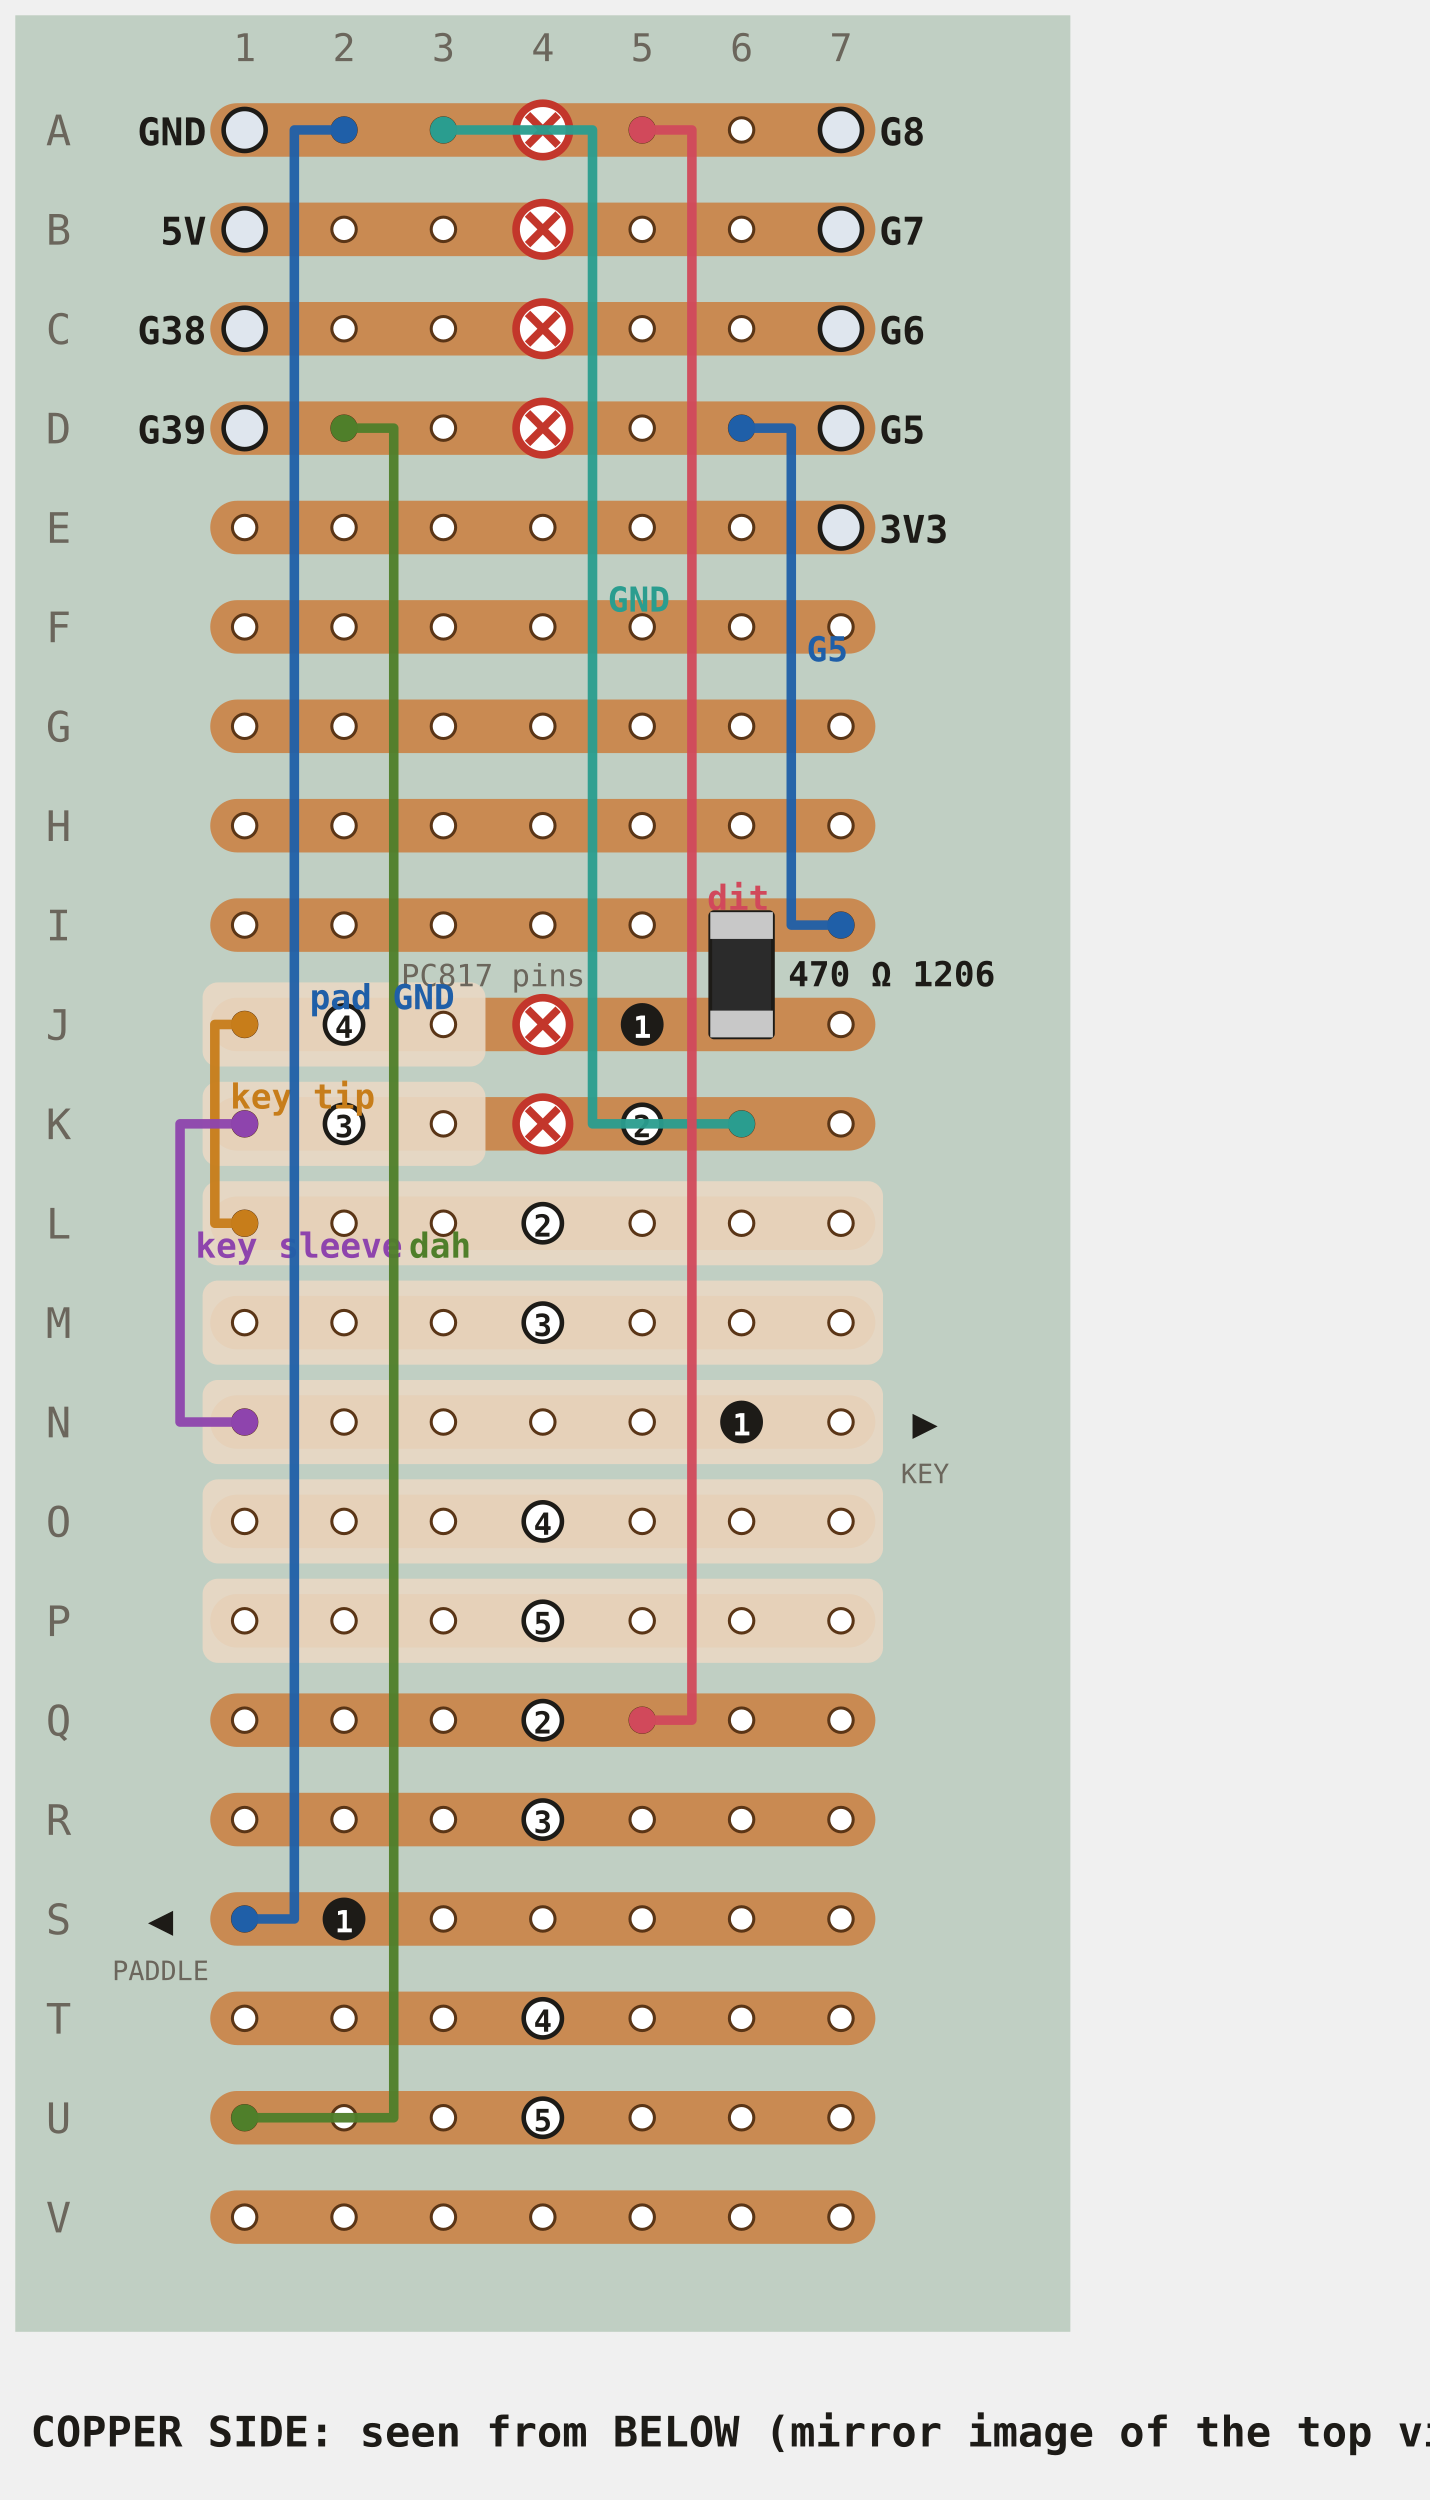
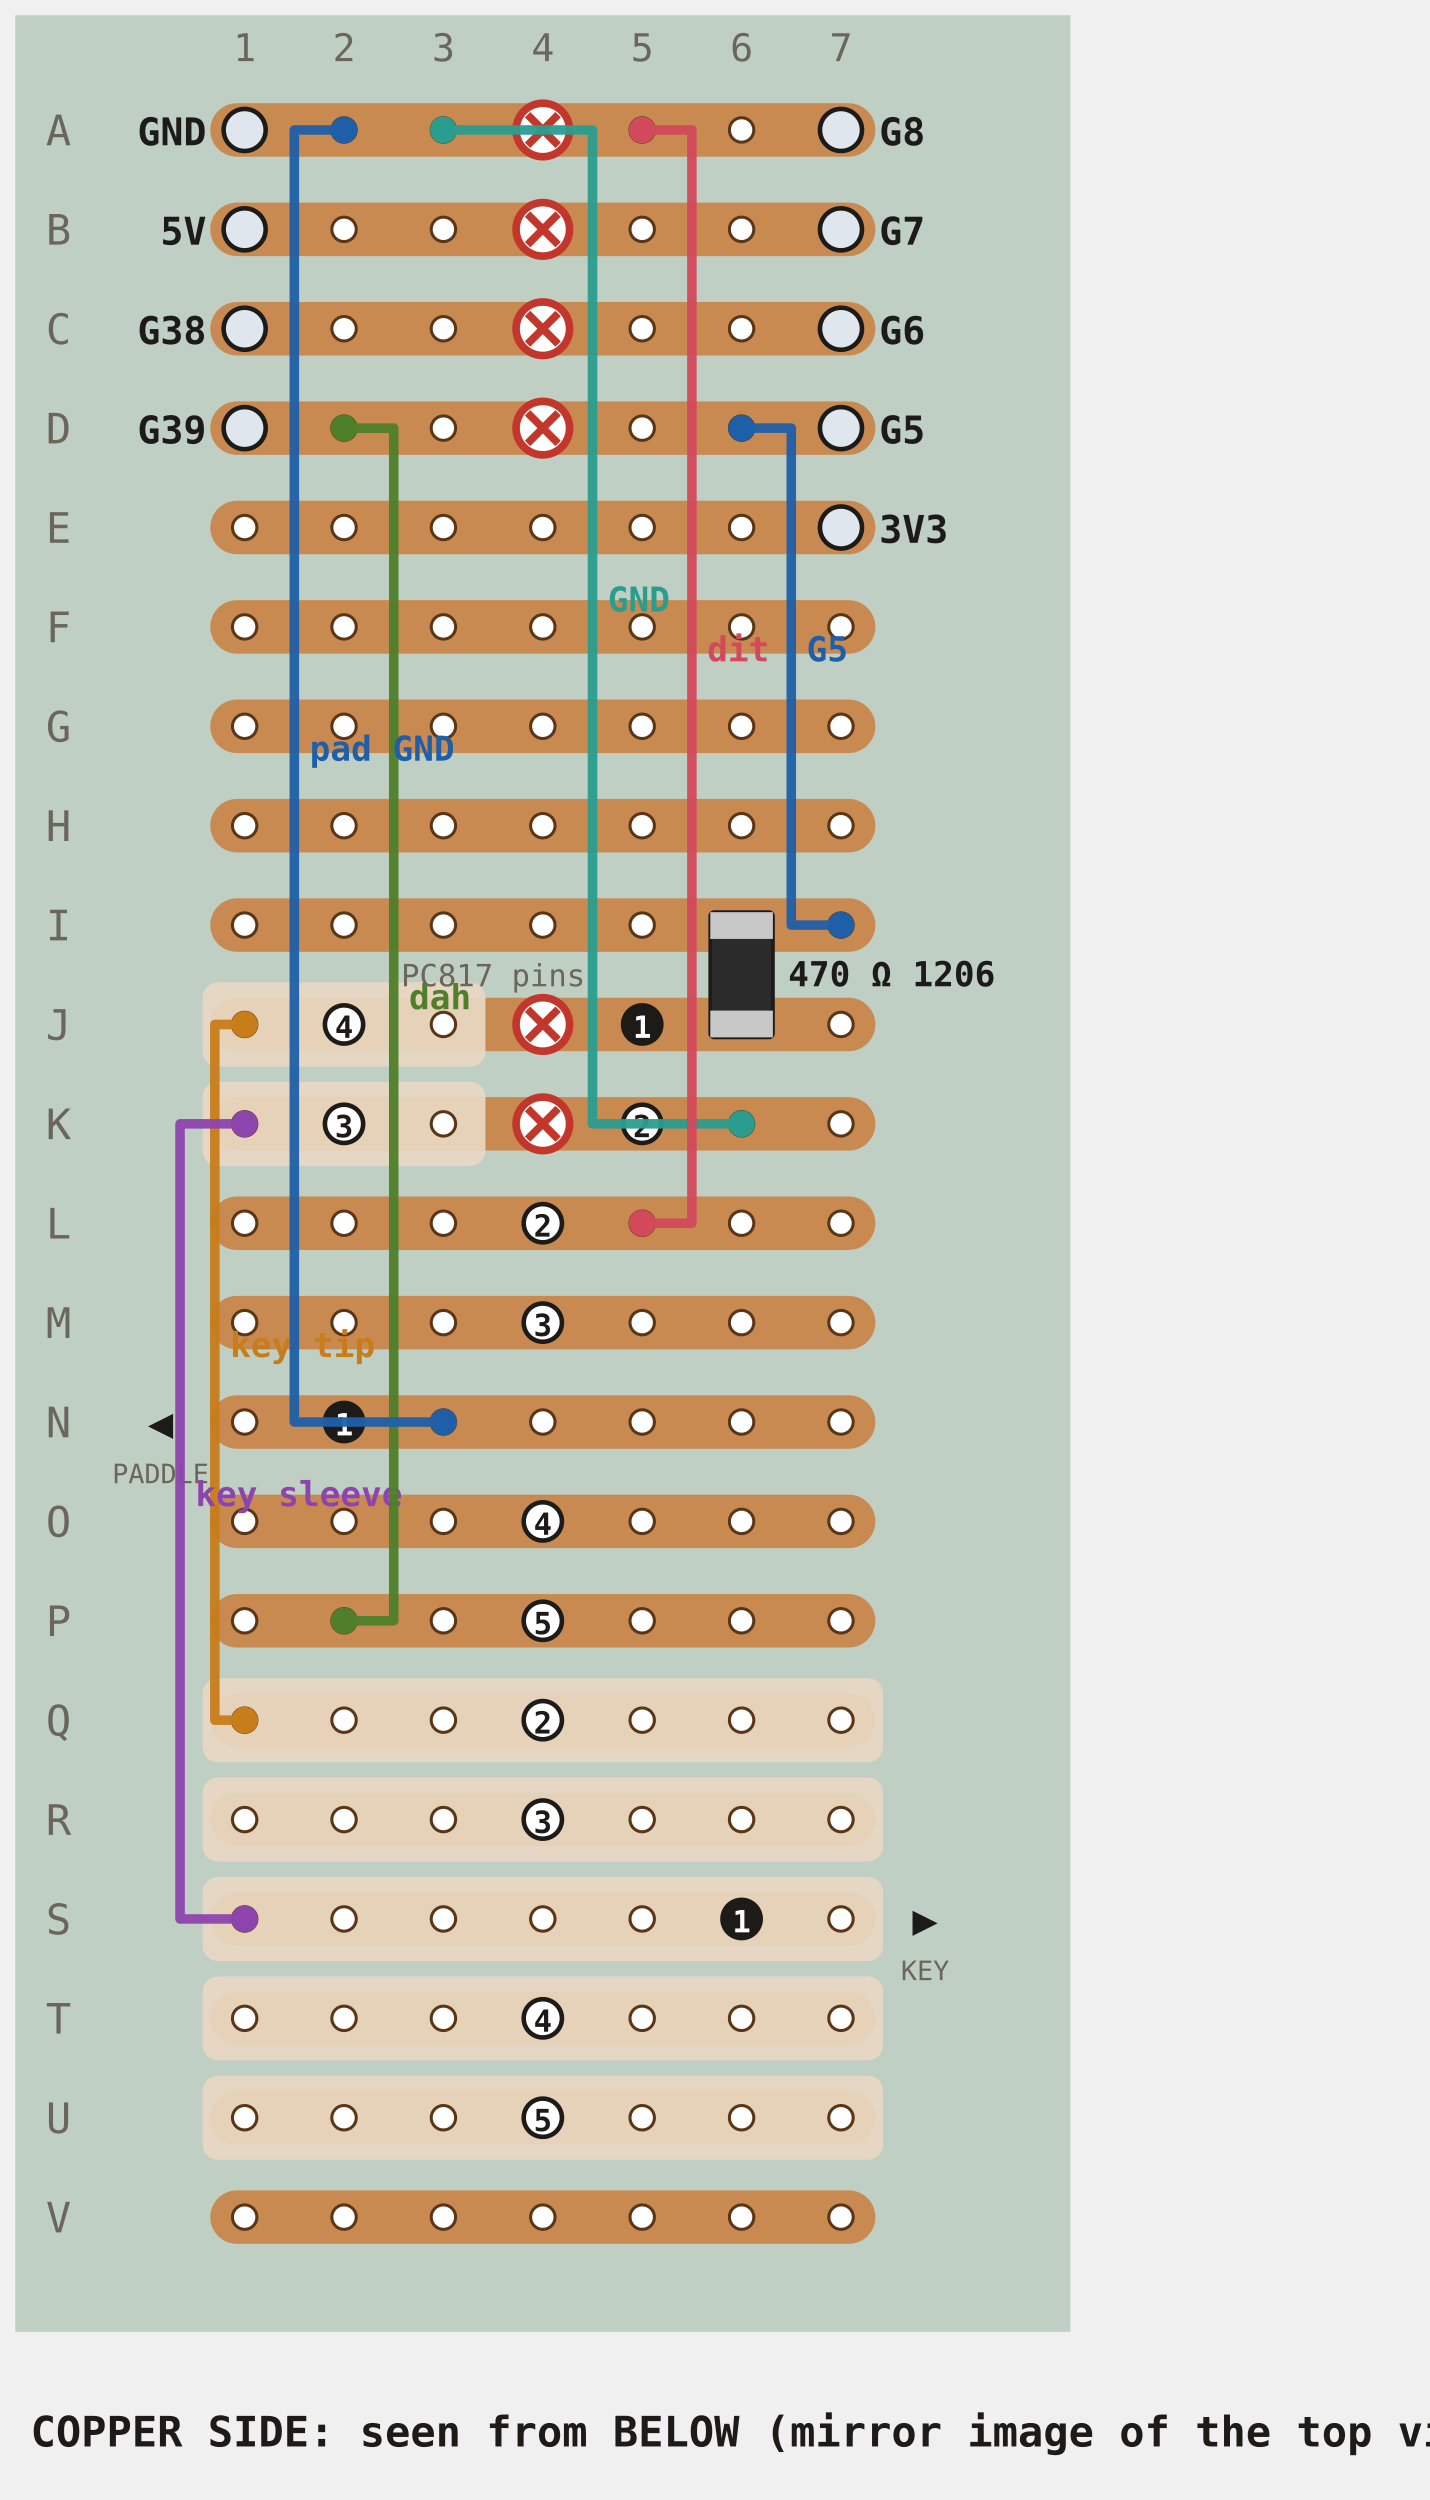
<svg xmlns="http://www.w3.org/2000/svg" viewBox="0 0 374 654" width="374" height="654" font-family="Menlo,Consolas,monospace" style="background:#ffffff">
  <rect x="4" y="4" width="276" height="606" fill="#2f6b3a" opacity=".25" />
  <text x="8" y="640" font-size="11" font-weight="700" fill="#1d1b17">COPPER SIDE: seen from BELOW (mirror image of the top view)</text>
  <rect x="55" y="27" width="174" height="14" rx="7" fill="#c98a52" />
  <text x="12" y="38" font-size="11" fill="#6b665c">A</text>
  <circle cx="64" cy="34" r="3.2" fill="#ffffff" stroke="#5a3516" stroke-width=".8" />
  <circle cx="90" cy="34" r="3.2" fill="#ffffff" stroke="#5a3516" stroke-width=".8" />
  <circle cx="116" cy="34" r="3.2" fill="#ffffff" stroke="#5a3516" stroke-width=".8" />
  <circle cx="142" cy="34" r="7" fill="#ffffff" stroke="#c3362b" stroke-width="2" />
  <path d="M138 30L146 38M146 30L138 38" stroke="#c3362b" stroke-width="2" />
  <circle cx="168" cy="34" r="3.2" fill="#ffffff" stroke="#5a3516" stroke-width=".8" />
  <circle cx="194" cy="34" r="3.2" fill="#ffffff" stroke="#5a3516" stroke-width=".8" />
  <circle cx="220" cy="34" r="3.2" fill="#ffffff" stroke="#5a3516" stroke-width=".8" />
  <rect x="55" y="53" width="174" height="14" rx="7" fill="#c98a52" />
  <text x="12" y="64" font-size="11" fill="#6b665c">B</text>
  <circle cx="64" cy="60" r="3.2" fill="#ffffff" stroke="#5a3516" stroke-width=".8" />
  <circle cx="90" cy="60" r="3.2" fill="#ffffff" stroke="#5a3516" stroke-width=".8" />
  <circle cx="116" cy="60" r="3.2" fill="#ffffff" stroke="#5a3516" stroke-width=".8" />
  <circle cx="142" cy="60" r="7" fill="#ffffff" stroke="#c3362b" stroke-width="2" />
  <path d="M138 56L146 64M146 56L138 64" stroke="#c3362b" stroke-width="2" />
  <circle cx="168" cy="60" r="3.2" fill="#ffffff" stroke="#5a3516" stroke-width=".8" />
  <circle cx="194" cy="60" r="3.2" fill="#ffffff" stroke="#5a3516" stroke-width=".8" />
  <circle cx="220" cy="60" r="3.2" fill="#ffffff" stroke="#5a3516" stroke-width=".8" />
  <rect x="55" y="79" width="174" height="14" rx="7" fill="#c98a52" />
  <text x="12" y="90" font-size="11" fill="#6b665c">C</text>
  <circle cx="64" cy="86" r="3.2" fill="#ffffff" stroke="#5a3516" stroke-width=".8" />
  <circle cx="90" cy="86" r="3.2" fill="#ffffff" stroke="#5a3516" stroke-width=".8" />
  <circle cx="116" cy="86" r="3.2" fill="#ffffff" stroke="#5a3516" stroke-width=".8" />
  <circle cx="142" cy="86" r="7" fill="#ffffff" stroke="#c3362b" stroke-width="2" />
  <path d="M138 82L146 90M146 82L138 90" stroke="#c3362b" stroke-width="2" />
  <circle cx="168" cy="86" r="3.2" fill="#ffffff" stroke="#5a3516" stroke-width=".8" />
  <circle cx="194" cy="86" r="3.2" fill="#ffffff" stroke="#5a3516" stroke-width=".8" />
  <circle cx="220" cy="86" r="3.2" fill="#ffffff" stroke="#5a3516" stroke-width=".8" />
  <rect x="55" y="105" width="174" height="14" rx="7" fill="#c98a52" />
  <text x="12" y="116" font-size="11" fill="#6b665c">D</text>
  <circle cx="64" cy="112" r="3.2" fill="#ffffff" stroke="#5a3516" stroke-width=".8" />
  <circle cx="90" cy="112" r="3.2" fill="#ffffff" stroke="#5a3516" stroke-width=".8" />
  <circle cx="116" cy="112" r="3.2" fill="#ffffff" stroke="#5a3516" stroke-width=".8" />
  <circle cx="142" cy="112" r="7" fill="#ffffff" stroke="#c3362b" stroke-width="2" />
  <path d="M138 108L146 116M146 108L138 116" stroke="#c3362b" stroke-width="2" />
  <circle cx="168" cy="112" r="3.2" fill="#ffffff" stroke="#5a3516" stroke-width=".8" />
  <circle cx="194" cy="112" r="3.2" fill="#ffffff" stroke="#5a3516" stroke-width=".8" />
  <circle cx="220" cy="112" r="3.2" fill="#ffffff" stroke="#5a3516" stroke-width=".8" />
  <rect x="55" y="131" width="174" height="14" rx="7" fill="#c98a52" />
  <text x="12" y="142" font-size="11" fill="#6b665c">E</text>
  <circle cx="64" cy="138" r="3.2" fill="#ffffff" stroke="#5a3516" stroke-width=".8" />
  <circle cx="90" cy="138" r="3.2" fill="#ffffff" stroke="#5a3516" stroke-width=".8" />
  <circle cx="116" cy="138" r="3.2" fill="#ffffff" stroke="#5a3516" stroke-width=".8" />
  <circle cx="142" cy="138" r="3.2" fill="#ffffff" stroke="#5a3516" stroke-width=".8" />
  <circle cx="168" cy="138" r="3.2" fill="#ffffff" stroke="#5a3516" stroke-width=".8" />
  <circle cx="194" cy="138" r="3.2" fill="#ffffff" stroke="#5a3516" stroke-width=".8" />
  <circle cx="220" cy="138" r="3.2" fill="#ffffff" stroke="#5a3516" stroke-width=".8" />
  <rect x="55" y="157" width="174" height="14" rx="7" fill="#c98a52" />
  <text x="12" y="168" font-size="11" fill="#6b665c">F</text>
  <circle cx="64" cy="164" r="3.2" fill="#ffffff" stroke="#5a3516" stroke-width=".8" />
  <circle cx="90" cy="164" r="3.2" fill="#ffffff" stroke="#5a3516" stroke-width=".8" />
  <circle cx="116" cy="164" r="3.2" fill="#ffffff" stroke="#5a3516" stroke-width=".8" />
  <circle cx="142" cy="164" r="3.2" fill="#ffffff" stroke="#5a3516" stroke-width=".8" />
  <circle cx="168" cy="164" r="3.2" fill="#ffffff" stroke="#5a3516" stroke-width=".8" />
  <circle cx="194" cy="164" r="3.2" fill="#ffffff" stroke="#5a3516" stroke-width=".8" />
  <circle cx="220" cy="164" r="3.2" fill="#ffffff" stroke="#5a3516" stroke-width=".8" />
  <rect x="55" y="183" width="174" height="14" rx="7" fill="#c98a52" />
  <text x="12" y="194" font-size="11" fill="#6b665c">G</text>
  <circle cx="64" cy="190" r="3.2" fill="#ffffff" stroke="#5a3516" stroke-width=".8" />
  <circle cx="90" cy="190" r="3.2" fill="#ffffff" stroke="#5a3516" stroke-width=".8" />
  <circle cx="116" cy="190" r="3.2" fill="#ffffff" stroke="#5a3516" stroke-width=".8" />
  <circle cx="142" cy="190" r="3.2" fill="#ffffff" stroke="#5a3516" stroke-width=".8" />
  <circle cx="168" cy="190" r="3.2" fill="#ffffff" stroke="#5a3516" stroke-width=".8" />
  <circle cx="194" cy="190" r="3.2" fill="#ffffff" stroke="#5a3516" stroke-width=".8" />
  <circle cx="220" cy="190" r="3.2" fill="#ffffff" stroke="#5a3516" stroke-width=".8" />
  <rect x="55" y="209" width="174" height="14" rx="7" fill="#c98a52" />
  <text x="12" y="220" font-size="11" fill="#6b665c">H</text>
  <circle cx="64" cy="216" r="3.2" fill="#ffffff" stroke="#5a3516" stroke-width=".8" />
  <circle cx="90" cy="216" r="3.2" fill="#ffffff" stroke="#5a3516" stroke-width=".8" />
  <circle cx="116" cy="216" r="3.2" fill="#ffffff" stroke="#5a3516" stroke-width=".8" />
  <circle cx="142" cy="216" r="3.2" fill="#ffffff" stroke="#5a3516" stroke-width=".8" />
  <circle cx="168" cy="216" r="3.2" fill="#ffffff" stroke="#5a3516" stroke-width=".8" />
  <circle cx="194" cy="216" r="3.2" fill="#ffffff" stroke="#5a3516" stroke-width=".8" />
  <circle cx="220" cy="216" r="3.2" fill="#ffffff" stroke="#5a3516" stroke-width=".8" />
  <rect x="55" y="235" width="174" height="14" rx="7" fill="#c98a52" />
  <text x="12" y="246" font-size="11" fill="#6b665c">I</text>
  <circle cx="64" cy="242" r="3.2" fill="#ffffff" stroke="#5a3516" stroke-width=".8" />
  <circle cx="90" cy="242" r="3.2" fill="#ffffff" stroke="#5a3516" stroke-width=".8" />
  <circle cx="116" cy="242" r="3.2" fill="#ffffff" stroke="#5a3516" stroke-width=".8" />
  <circle cx="142" cy="242" r="3.2" fill="#ffffff" stroke="#5a3516" stroke-width=".8" />
  <circle cx="168" cy="242" r="3.2" fill="#ffffff" stroke="#5a3516" stroke-width=".8" />
  <circle cx="194" cy="242" r="3.2" fill="#ffffff" stroke="#5a3516" stroke-width=".8" />
  <circle cx="220" cy="242" r="3.2" fill="#ffffff" stroke="#5a3516" stroke-width=".8" />
  <rect x="55" y="261" width="174" height="14" rx="7" fill="#c98a52" />
  <rect x="53" y="257" width="74" height="22" fill="#e9d8c4" opacity=".9" rx="4" />
  <text x="12" y="272" font-size="11" fill="#6b665c">J</text>
  <circle cx="64" cy="268" r="3.2" fill="#ffffff" stroke="#5a3516" stroke-width=".8" />
  <circle cx="90" cy="268" r="3.2" fill="#ffffff" stroke="#5a3516" stroke-width=".8" />
  <circle cx="116" cy="268" r="3.2" fill="#ffffff" stroke="#5a3516" stroke-width=".8" />
  <circle cx="142" cy="268" r="7" fill="#ffffff" stroke="#c3362b" stroke-width="2" />
  <path d="M138 264L146 272M146 264L138 272" stroke="#c3362b" stroke-width="2" />
  <circle cx="168" cy="268" r="3.2" fill="#ffffff" stroke="#5a3516" stroke-width=".8" />
  <circle cx="194" cy="268" r="3.2" fill="#ffffff" stroke="#5a3516" stroke-width=".8" />
  <circle cx="220" cy="268" r="3.2" fill="#ffffff" stroke="#5a3516" stroke-width=".8" />
  <rect x="55" y="287" width="174" height="14" rx="7" fill="#c98a52" />
  <rect x="53" y="283" width="74" height="22" fill="#e9d8c4" opacity=".9" rx="4" />
  <text x="12" y="298" font-size="11" fill="#6b665c">K</text>
  <circle cx="64" cy="294" r="3.2" fill="#ffffff" stroke="#5a3516" stroke-width=".8" />
  <circle cx="90" cy="294" r="3.2" fill="#ffffff" stroke="#5a3516" stroke-width=".8" />
  <circle cx="116" cy="294" r="3.2" fill="#ffffff" stroke="#5a3516" stroke-width=".8" />
  <circle cx="142" cy="294" r="7" fill="#ffffff" stroke="#c3362b" stroke-width="2" />
  <path d="M138 290L146 298M146 290L138 298" stroke="#c3362b" stroke-width="2" />
  <circle cx="168" cy="294" r="3.2" fill="#ffffff" stroke="#5a3516" stroke-width=".8" />
  <circle cx="194" cy="294" r="3.2" fill="#ffffff" stroke="#5a3516" stroke-width=".8" />
  <circle cx="220" cy="294" r="3.2" fill="#ffffff" stroke="#5a3516" stroke-width=".8" />
  <rect x="55" y="313" width="174" height="14" rx="7" fill="#c98a52" />
-   <rect x="53" y="309" width="178" height="22" fill="#e9d8c4" opacity=".9" rx="4" />
  <text x="12" y="324" font-size="11" fill="#6b665c">L</text>
  <circle cx="64" cy="320" r="3.2" fill="#ffffff" stroke="#5a3516" stroke-width=".8" />
  <circle cx="90" cy="320" r="3.2" fill="#ffffff" stroke="#5a3516" stroke-width=".8" />
  <circle cx="116" cy="320" r="3.2" fill="#ffffff" stroke="#5a3516" stroke-width=".8" />
  <circle cx="142" cy="320" r="3.2" fill="#ffffff" stroke="#5a3516" stroke-width=".8" />
  <circle cx="168" cy="320" r="3.2" fill="#ffffff" stroke="#5a3516" stroke-width=".8" />
  <circle cx="194" cy="320" r="3.2" fill="#ffffff" stroke="#5a3516" stroke-width=".8" />
  <circle cx="220" cy="320" r="3.2" fill="#ffffff" stroke="#5a3516" stroke-width=".8" />
  <rect x="55" y="339" width="174" height="14" rx="7" fill="#c98a52" />
-   <rect x="53" y="335" width="178" height="22" fill="#e9d8c4" opacity=".9" rx="4" />
  <text x="12" y="350" font-size="11" fill="#6b665c">M</text>
  <circle cx="64" cy="346" r="3.2" fill="#ffffff" stroke="#5a3516" stroke-width=".8" />
  <circle cx="90" cy="346" r="3.2" fill="#ffffff" stroke="#5a3516" stroke-width=".8" />
  <circle cx="116" cy="346" r="3.2" fill="#ffffff" stroke="#5a3516" stroke-width=".8" />
  <circle cx="142" cy="346" r="3.2" fill="#ffffff" stroke="#5a3516" stroke-width=".8" />
  <circle cx="168" cy="346" r="3.2" fill="#ffffff" stroke="#5a3516" stroke-width=".8" />
  <circle cx="194" cy="346" r="3.2" fill="#ffffff" stroke="#5a3516" stroke-width=".8" />
  <circle cx="220" cy="346" r="3.2" fill="#ffffff" stroke="#5a3516" stroke-width=".8" />
  <rect x="55" y="365" width="174" height="14" rx="7" fill="#c98a52" />
-   <rect x="53" y="361" width="178" height="22" fill="#e9d8c4" opacity=".9" rx="4" />
  <text x="12" y="376" font-size="11" fill="#6b665c">N</text>
  <circle cx="64" cy="372" r="3.2" fill="#ffffff" stroke="#5a3516" stroke-width=".8" />
  <circle cx="90" cy="372" r="3.2" fill="#ffffff" stroke="#5a3516" stroke-width=".8" />
  <circle cx="116" cy="372" r="3.2" fill="#ffffff" stroke="#5a3516" stroke-width=".8" />
  <circle cx="142" cy="372" r="3.2" fill="#ffffff" stroke="#5a3516" stroke-width=".8" />
  <circle cx="168" cy="372" r="3.2" fill="#ffffff" stroke="#5a3516" stroke-width=".8" />
  <circle cx="194" cy="372" r="3.2" fill="#ffffff" stroke="#5a3516" stroke-width=".8" />
  <circle cx="220" cy="372" r="3.2" fill="#ffffff" stroke="#5a3516" stroke-width=".8" />
  <rect x="55" y="391" width="174" height="14" rx="7" fill="#c98a52" />
-   <rect x="53" y="387" width="178" height="22" fill="#e9d8c4" opacity=".9" rx="4" />
  <text x="12" y="402" font-size="11" fill="#6b665c">O</text>
  <circle cx="64" cy="398" r="3.2" fill="#ffffff" stroke="#5a3516" stroke-width=".8" />
  <circle cx="90" cy="398" r="3.2" fill="#ffffff" stroke="#5a3516" stroke-width=".8" />
  <circle cx="116" cy="398" r="3.2" fill="#ffffff" stroke="#5a3516" stroke-width=".8" />
  <circle cx="142" cy="398" r="3.2" fill="#ffffff" stroke="#5a3516" stroke-width=".8" />
  <circle cx="168" cy="398" r="3.2" fill="#ffffff" stroke="#5a3516" stroke-width=".8" />
  <circle cx="194" cy="398" r="3.2" fill="#ffffff" stroke="#5a3516" stroke-width=".8" />
  <circle cx="220" cy="398" r="3.2" fill="#ffffff" stroke="#5a3516" stroke-width=".8" />
  <rect x="55" y="417" width="174" height="14" rx="7" fill="#c98a52" />
-   <rect x="53" y="413" width="178" height="22" fill="#e9d8c4" opacity=".9" rx="4" />
  <text x="12" y="428" font-size="11" fill="#6b665c">P</text>
  <circle cx="64" cy="424" r="3.2" fill="#ffffff" stroke="#5a3516" stroke-width=".8" />
  <circle cx="90" cy="424" r="3.2" fill="#ffffff" stroke="#5a3516" stroke-width=".8" />
  <circle cx="116" cy="424" r="3.2" fill="#ffffff" stroke="#5a3516" stroke-width=".8" />
  <circle cx="142" cy="424" r="3.2" fill="#ffffff" stroke="#5a3516" stroke-width=".8" />
  <circle cx="168" cy="424" r="3.2" fill="#ffffff" stroke="#5a3516" stroke-width=".8" />
  <circle cx="194" cy="424" r="3.2" fill="#ffffff" stroke="#5a3516" stroke-width=".8" />
  <circle cx="220" cy="424" r="3.2" fill="#ffffff" stroke="#5a3516" stroke-width=".8" />
  <rect x="55" y="443" width="174" height="14" rx="7" fill="#c98a52" />
+   <rect x="53" y="439" width="178" height="22" fill="#e9d8c4" opacity=".9" rx="4" />
  <text x="12" y="454" font-size="11" fill="#6b665c">Q</text>
  <circle cx="64" cy="450" r="3.2" fill="#ffffff" stroke="#5a3516" stroke-width=".8" />
  <circle cx="90" cy="450" r="3.2" fill="#ffffff" stroke="#5a3516" stroke-width=".8" />
  <circle cx="116" cy="450" r="3.2" fill="#ffffff" stroke="#5a3516" stroke-width=".8" />
  <circle cx="142" cy="450" r="3.2" fill="#ffffff" stroke="#5a3516" stroke-width=".8" />
  <circle cx="168" cy="450" r="3.2" fill="#ffffff" stroke="#5a3516" stroke-width=".8" />
  <circle cx="194" cy="450" r="3.2" fill="#ffffff" stroke="#5a3516" stroke-width=".8" />
  <circle cx="220" cy="450" r="3.2" fill="#ffffff" stroke="#5a3516" stroke-width=".8" />
  <rect x="55" y="469" width="174" height="14" rx="7" fill="#c98a52" />
+   <rect x="53" y="465" width="178" height="22" fill="#e9d8c4" opacity=".9" rx="4" />
  <text x="12" y="480" font-size="11" fill="#6b665c">R</text>
  <circle cx="64" cy="476" r="3.2" fill="#ffffff" stroke="#5a3516" stroke-width=".8" />
  <circle cx="90" cy="476" r="3.2" fill="#ffffff" stroke="#5a3516" stroke-width=".8" />
  <circle cx="116" cy="476" r="3.2" fill="#ffffff" stroke="#5a3516" stroke-width=".8" />
  <circle cx="142" cy="476" r="3.2" fill="#ffffff" stroke="#5a3516" stroke-width=".8" />
  <circle cx="168" cy="476" r="3.2" fill="#ffffff" stroke="#5a3516" stroke-width=".8" />
  <circle cx="194" cy="476" r="3.2" fill="#ffffff" stroke="#5a3516" stroke-width=".8" />
  <circle cx="220" cy="476" r="3.2" fill="#ffffff" stroke="#5a3516" stroke-width=".8" />
  <rect x="55" y="495" width="174" height="14" rx="7" fill="#c98a52" />
+   <rect x="53" y="491" width="178" height="22" fill="#e9d8c4" opacity=".9" rx="4" />
  <text x="12" y="506" font-size="11" fill="#6b665c">S</text>
  <circle cx="64" cy="502" r="3.2" fill="#ffffff" stroke="#5a3516" stroke-width=".8" />
  <circle cx="90" cy="502" r="3.2" fill="#ffffff" stroke="#5a3516" stroke-width=".8" />
  <circle cx="116" cy="502" r="3.2" fill="#ffffff" stroke="#5a3516" stroke-width=".8" />
  <circle cx="142" cy="502" r="3.2" fill="#ffffff" stroke="#5a3516" stroke-width=".8" />
  <circle cx="168" cy="502" r="3.2" fill="#ffffff" stroke="#5a3516" stroke-width=".8" />
  <circle cx="194" cy="502" r="3.2" fill="#ffffff" stroke="#5a3516" stroke-width=".8" />
  <circle cx="220" cy="502" r="3.2" fill="#ffffff" stroke="#5a3516" stroke-width=".8" />
  <rect x="55" y="521" width="174" height="14" rx="7" fill="#c98a52" />
+   <rect x="53" y="517" width="178" height="22" fill="#e9d8c4" opacity=".9" rx="4" />
  <text x="12" y="532" font-size="11" fill="#6b665c">T</text>
  <circle cx="64" cy="528" r="3.2" fill="#ffffff" stroke="#5a3516" stroke-width=".8" />
  <circle cx="90" cy="528" r="3.2" fill="#ffffff" stroke="#5a3516" stroke-width=".8" />
  <circle cx="116" cy="528" r="3.2" fill="#ffffff" stroke="#5a3516" stroke-width=".8" />
  <circle cx="142" cy="528" r="3.2" fill="#ffffff" stroke="#5a3516" stroke-width=".8" />
  <circle cx="168" cy="528" r="3.2" fill="#ffffff" stroke="#5a3516" stroke-width=".8" />
  <circle cx="194" cy="528" r="3.2" fill="#ffffff" stroke="#5a3516" stroke-width=".8" />
  <circle cx="220" cy="528" r="3.2" fill="#ffffff" stroke="#5a3516" stroke-width=".8" />
  <rect x="55" y="547" width="174" height="14" rx="7" fill="#c98a52" />
+   <rect x="53" y="543" width="178" height="22" fill="#e9d8c4" opacity=".9" rx="4" />
  <text x="12" y="558" font-size="11" fill="#6b665c">U</text>
  <circle cx="64" cy="554" r="3.2" fill="#ffffff" stroke="#5a3516" stroke-width=".8" />
  <circle cx="90" cy="554" r="3.2" fill="#ffffff" stroke="#5a3516" stroke-width=".8" />
  <circle cx="116" cy="554" r="3.2" fill="#ffffff" stroke="#5a3516" stroke-width=".8" />
  <circle cx="142" cy="554" r="3.2" fill="#ffffff" stroke="#5a3516" stroke-width=".8" />
  <circle cx="168" cy="554" r="3.2" fill="#ffffff" stroke="#5a3516" stroke-width=".8" />
  <circle cx="194" cy="554" r="3.2" fill="#ffffff" stroke="#5a3516" stroke-width=".8" />
  <circle cx="220" cy="554" r="3.2" fill="#ffffff" stroke="#5a3516" stroke-width=".8" />
  <rect x="55" y="573" width="174" height="14" rx="7" fill="#c98a52" />
  <text x="12" y="584" font-size="11" fill="#6b665c">V</text>
  <circle cx="64" cy="580" r="3.2" fill="#ffffff" stroke="#5a3516" stroke-width=".8" />
  <circle cx="90" cy="580" r="3.2" fill="#ffffff" stroke="#5a3516" stroke-width=".8" />
  <circle cx="116" cy="580" r="3.2" fill="#ffffff" stroke="#5a3516" stroke-width=".8" />
  <circle cx="142" cy="580" r="3.2" fill="#ffffff" stroke="#5a3516" stroke-width=".8" />
  <circle cx="168" cy="580" r="3.2" fill="#ffffff" stroke="#5a3516" stroke-width=".8" />
  <circle cx="194" cy="580" r="3.2" fill="#ffffff" stroke="#5a3516" stroke-width=".8" />
  <circle cx="220" cy="580" r="3.2" fill="#ffffff" stroke="#5a3516" stroke-width=".8" />
  <text x="61" y="16" font-size="10" fill="#6b665c">1</text>
  <text x="87" y="16" font-size="10" fill="#6b665c">2</text>
  <text x="113" y="16" font-size="10" fill="#6b665c">3</text>
  <text x="139" y="16" font-size="10" fill="#6b665c">4</text>
  <text x="165" y="16" font-size="10" fill="#6b665c">5</text>
  <text x="191" y="16" font-size="10" fill="#6b665c">6</text>
  <text x="217" y="16" font-size="10" fill="#6b665c">7</text>
  <circle cx="64" cy="34" r="5.5" fill="#dfe6ee" stroke="#1d1b17" stroke-width="1.2" />
  <text x="54" y="38" font-size="10" text-anchor="end" fill="#1d1b17" font-weight="600">GND</text>
  <circle cx="64" cy="60" r="5.5" fill="#dfe6ee" stroke="#1d1b17" stroke-width="1.2" />
  <text x="54" y="64" font-size="10" text-anchor="end" fill="#1d1b17" font-weight="600">5V</text>
  <circle cx="64" cy="86" r="5.5" fill="#dfe6ee" stroke="#1d1b17" stroke-width="1.2" />
  <text x="54" y="90" font-size="10" text-anchor="end" fill="#1d1b17" font-weight="600">G38</text>
  <circle cx="64" cy="112" r="5.5" fill="#dfe6ee" stroke="#1d1b17" stroke-width="1.2" />
  <text x="54" y="116" font-size="10" text-anchor="end" fill="#1d1b17" font-weight="600">G39</text>
  <circle cx="220" cy="34" r="5.5" fill="#dfe6ee" stroke="#1d1b17" stroke-width="1.2" />
  <text x="230" y="38" font-size="10" text-anchor="start" fill="#1d1b17" font-weight="600">G8</text>
  <circle cx="220" cy="60" r="5.5" fill="#dfe6ee" stroke="#1d1b17" stroke-width="1.2" />
  <text x="230" y="64" font-size="10" text-anchor="start" fill="#1d1b17" font-weight="600">G7</text>
  <circle cx="220" cy="86" r="5.5" fill="#dfe6ee" stroke="#1d1b17" stroke-width="1.2" />
  <text x="230" y="90" font-size="10" text-anchor="start" fill="#1d1b17" font-weight="600">G6</text>
  <circle cx="220" cy="112" r="5.5" fill="#dfe6ee" stroke="#1d1b17" stroke-width="1.2" />
  <text x="230" y="116" font-size="10" text-anchor="start" fill="#1d1b17" font-weight="600">G5</text>
  <circle cx="220" cy="138" r="5.5" fill="#dfe6ee" stroke="#1d1b17" stroke-width="1.2" />
  <text x="230" y="142" font-size="10" text-anchor="start" fill="#1d1b17" font-weight="600">3V3</text>
  <text x="129.0" y="258" font-size="8" text-anchor="middle" fill="#6b665c">PC817 pins</text>
  <circle cx="168" cy="268" r="5" fill="#1d1b17" stroke="#1d1b17" stroke-width="1.2" />
  <text x="168" y="271.5" font-size="8" text-anchor="middle" fill="#ffffff" font-weight="600">1</text>
  <circle cx="168" cy="294" r="5" fill="#ffffff" stroke="#1d1b17" stroke-width="1.2" />
  <text x="168" y="297.5" font-size="8" text-anchor="middle" fill="#1d1b17" font-weight="600">2</text>
  <circle cx="90" cy="294" r="5" fill="#ffffff" stroke="#1d1b17" stroke-width="1.2" />
  <text x="90" y="297.5" font-size="8" text-anchor="middle" fill="#1d1b17" font-weight="600">3</text>
  <circle cx="90" cy="268" r="5" fill="#ffffff" stroke="#1d1b17" stroke-width="1.2" />
  <text x="90" y="271.5" font-size="8" text-anchor="middle" fill="#1d1b17" font-weight="600">4</text>
-   <text x="242" y="376.0" font-size="11" text-anchor="middle" fill="#1d1b17">▶</text>
-   <text x="242" y="388.0" font-size="7" text-anchor="middle" fill="#6b665c">KEY</text>
+   <text x="42" y="376.0" font-size="11" text-anchor="middle" fill="#1d1b17">◀</text>
+   <text x="42" y="388.0" font-size="7" text-anchor="middle" fill="#6b665c">PADDLE</text>
  <circle cx="142" cy="320" r="5" fill="#ffffff" stroke="#1d1b17" stroke-width="1.2" />
  <text x="142" y="323.5" font-size="8" text-anchor="middle" fill="#1d1b17" font-weight="600">2</text>
  <circle cx="142" cy="346" r="5" fill="#ffffff" stroke="#1d1b17" stroke-width="1.2" />
  <text x="142" y="349.5" font-size="8" text-anchor="middle" fill="#1d1b17" font-weight="600">3</text>
  <circle cx="142" cy="398" r="5" fill="#ffffff" stroke="#1d1b17" stroke-width="1.2" />
  <text x="142" y="401.5" font-size="8" text-anchor="middle" fill="#1d1b17" font-weight="600">4</text>
  <circle cx="142" cy="424" r="5" fill="#ffffff" stroke="#1d1b17" stroke-width="1.2" />
  <text x="142" y="427.5" font-size="8" text-anchor="middle" fill="#1d1b17" font-weight="600">5</text>
-   <circle cx="194" cy="372" r="5" fill="#1d1b17" stroke="#1d1b17" stroke-width="1.2" />
-   <text x="194" y="375.5" font-size="8" text-anchor="middle" fill="#ffffff" font-weight="600">1</text>
-   <text x="42" y="506.0" font-size="11" text-anchor="middle" fill="#1d1b17">◀</text>
-   <text x="42" y="518.0" font-size="7" text-anchor="middle" fill="#6b665c">PADDLE</text>
+   <circle cx="90" cy="372" r="5" fill="#1d1b17" stroke="#1d1b17" stroke-width="1.2" />
+   <text x="90" y="375.5" font-size="8" text-anchor="middle" fill="#ffffff" font-weight="600">1</text>
+   <text x="242" y="506.0" font-size="11" text-anchor="middle" fill="#1d1b17">▶</text>
+   <text x="242" y="518.0" font-size="7" text-anchor="middle" fill="#6b665c">KEY</text>
  <circle cx="142" cy="450" r="5" fill="#ffffff" stroke="#1d1b17" stroke-width="1.2" />
  <text x="142" y="453.5" font-size="8" text-anchor="middle" fill="#1d1b17" font-weight="600">2</text>
  <circle cx="142" cy="476" r="5" fill="#ffffff" stroke="#1d1b17" stroke-width="1.2" />
  <text x="142" y="479.5" font-size="8" text-anchor="middle" fill="#1d1b17" font-weight="600">3</text>
  <circle cx="142" cy="528" r="5" fill="#ffffff" stroke="#1d1b17" stroke-width="1.2" />
  <text x="142" y="531.5" font-size="8" text-anchor="middle" fill="#1d1b17" font-weight="600">4</text>
  <circle cx="142" cy="554" r="5" fill="#ffffff" stroke="#1d1b17" stroke-width="1.2" />
  <text x="142" y="557.5" font-size="8" text-anchor="middle" fill="#1d1b17" font-weight="600">5</text>
-   <circle cx="90" cy="502" r="5" fill="#1d1b17" stroke="#1d1b17" stroke-width="1.2" />
-   <text x="90" y="505.5" font-size="8" text-anchor="middle" fill="#ffffff" font-weight="600">1</text>
+   <circle cx="194" cy="502" r="5" fill="#1d1b17" stroke="#1d1b17" stroke-width="1.2" />
+   <text x="194" y="505.5" font-size="8" text-anchor="middle" fill="#ffffff" font-weight="600">1</text>
  <path d="M194 112L207.0 112L207.0 242L220 242" stroke="#1f5fa8" stroke-width="2.5" fill="none" stroke-linejoin="round" opacity=".95" />
  <circle cx="194" cy="112" r="3.5" fill="#1f5fa8" />
  <circle cx="220" cy="242" r="3.5" fill="#1f5fa8" />
  <text x="211.0" y="173.0" font-size="9" fill="#1f5fa8" font-weight="600">G5</text>
  <path d="M194 294L155.0 294L155.0 34L116 34" stroke="#2a9d8f" stroke-width="2.5" fill="none" stroke-linejoin="round" opacity=".95" />
  <circle cx="194" cy="294" r="3.5" fill="#2a9d8f" />
  <circle cx="116" cy="34" r="3.5" fill="#2a9d8f" />
  <text x="159.0" y="160.0" font-size="9" fill="#2a9d8f" font-weight="600">GND</text>
-   <path d="M64 320L56.2 320L56.2 268L64 268" stroke="#c77d1a" stroke-width="2.5" fill="none" stroke-linejoin="round" opacity=".95" />
-   <circle cx="64" cy="320" r="3.5" fill="#c77d1a" />
+   <path d="M64 450L56.2 450L56.2 268L64 268" stroke="#c77d1a" stroke-width="2.5" fill="none" stroke-linejoin="round" opacity=".95" />
+   <circle cx="64" cy="450" r="3.5" fill="#c77d1a" />
  <circle cx="64" cy="268" r="3.5" fill="#c77d1a" />
-   <text x="60.2" y="290.0" font-size="9" fill="#c77d1a" font-weight="600">key tip</text>
-   <path d="M64 372L47.1 372L47.1 294L64 294" stroke="#8e44ad" stroke-width="2.5" fill="none" stroke-linejoin="round" opacity=".95" />
-   <circle cx="64" cy="372" r="3.5" fill="#8e44ad" />
+   <text x="60.2" y="355.0" font-size="9" fill="#c77d1a" font-weight="600">key tip</text>
+   <path d="M64 502L47.1 502L47.1 294L64 294" stroke="#8e44ad" stroke-width="2.5" fill="none" stroke-linejoin="round" opacity=".95" />
+   <circle cx="64" cy="502" r="3.5" fill="#8e44ad" />
  <circle cx="64" cy="294" r="3.5" fill="#8e44ad" />
-   <text x="51.1" y="329.0" font-size="9" fill="#8e44ad" font-weight="600">key sleeve</text>
-   <path d="M168 450L181.0 450L181.0 34L168 34" stroke="#d1495b" stroke-width="2.5" fill="none" stroke-linejoin="round" opacity=".95" />
-   <circle cx="168" cy="450" r="3.5" fill="#d1495b" />
+   <text x="51.1" y="394.0" font-size="9" fill="#8e44ad" font-weight="600">key sleeve</text>
+   <path d="M168 320L181.0 320L181.0 34L168 34" stroke="#d1495b" stroke-width="2.5" fill="none" stroke-linejoin="round" opacity=".95" />
+   <circle cx="168" cy="320" r="3.5" fill="#d1495b" />
  <circle cx="168" cy="34" r="3.5" fill="#d1495b" />
-   <text x="185.0" y="238.0" font-size="9" fill="#d1495b" font-weight="600">dit</text>
-   <path d="M64 554L103.0 554L103.0 112L90 112" stroke="#4f7f2a" stroke-width="2.5" fill="none" stroke-linejoin="round" opacity=".95" />
-   <circle cx="64" cy="554" r="3.5" fill="#4f7f2a" />
+   <text x="185.0" y="173.0" font-size="9" fill="#d1495b" font-weight="600">dit</text>
+   <path d="M90 424L103.0 424L103.0 112L90 112" stroke="#4f7f2a" stroke-width="2.5" fill="none" stroke-linejoin="round" opacity=".95" />
+   <circle cx="90" cy="424" r="3.5" fill="#4f7f2a" />
  <circle cx="90" cy="112" r="3.5" fill="#4f7f2a" />
-   <text x="107.0" y="329.0" font-size="9" fill="#4f7f2a" font-weight="600">dah</text>
-   <path d="M64 502L77.0 502L77.0 34L90 34" stroke="#1f5fa8" stroke-width="2.5" fill="none" stroke-linejoin="round" opacity=".95" />
-   <circle cx="64" cy="502" r="3.5" fill="#1f5fa8" />
+   <text x="107.0" y="264.0" font-size="9" fill="#4f7f2a" font-weight="600">dah</text>
+   <path d="M116 372L77.0 372L77.0 34L90 34" stroke="#1f5fa8" stroke-width="2.5" fill="none" stroke-linejoin="round" opacity=".95" />
+   <circle cx="116" cy="372" r="3.5" fill="#1f5fa8" />
  <circle cx="90" cy="34" r="3.5" fill="#1f5fa8" />
-   <text x="81.0" y="264.0" font-size="9" fill="#1f5fa8" font-weight="600">pad GND</text>
+   <text x="81.0" y="199.0" font-size="9" fill="#1f5fa8" font-weight="600">pad GND</text>
  <rect x="185.811" y="238.622" width="16.378" height="32.756" fill="#2b2b2b" stroke="#1d1b17" stroke-width="1" rx="1" />
  <rect x="185.811" y="238.622" width="16.378" height="7" fill="#c8c8c8" />
  <rect x="185.811" y="264.378" width="16.378" height="7" fill="#c8c8c8" />
  <text x="206.189" y="258.0" font-size="9" fill="#1d1b17" font-weight="600">470 Ω 1206</text>
</svg>
